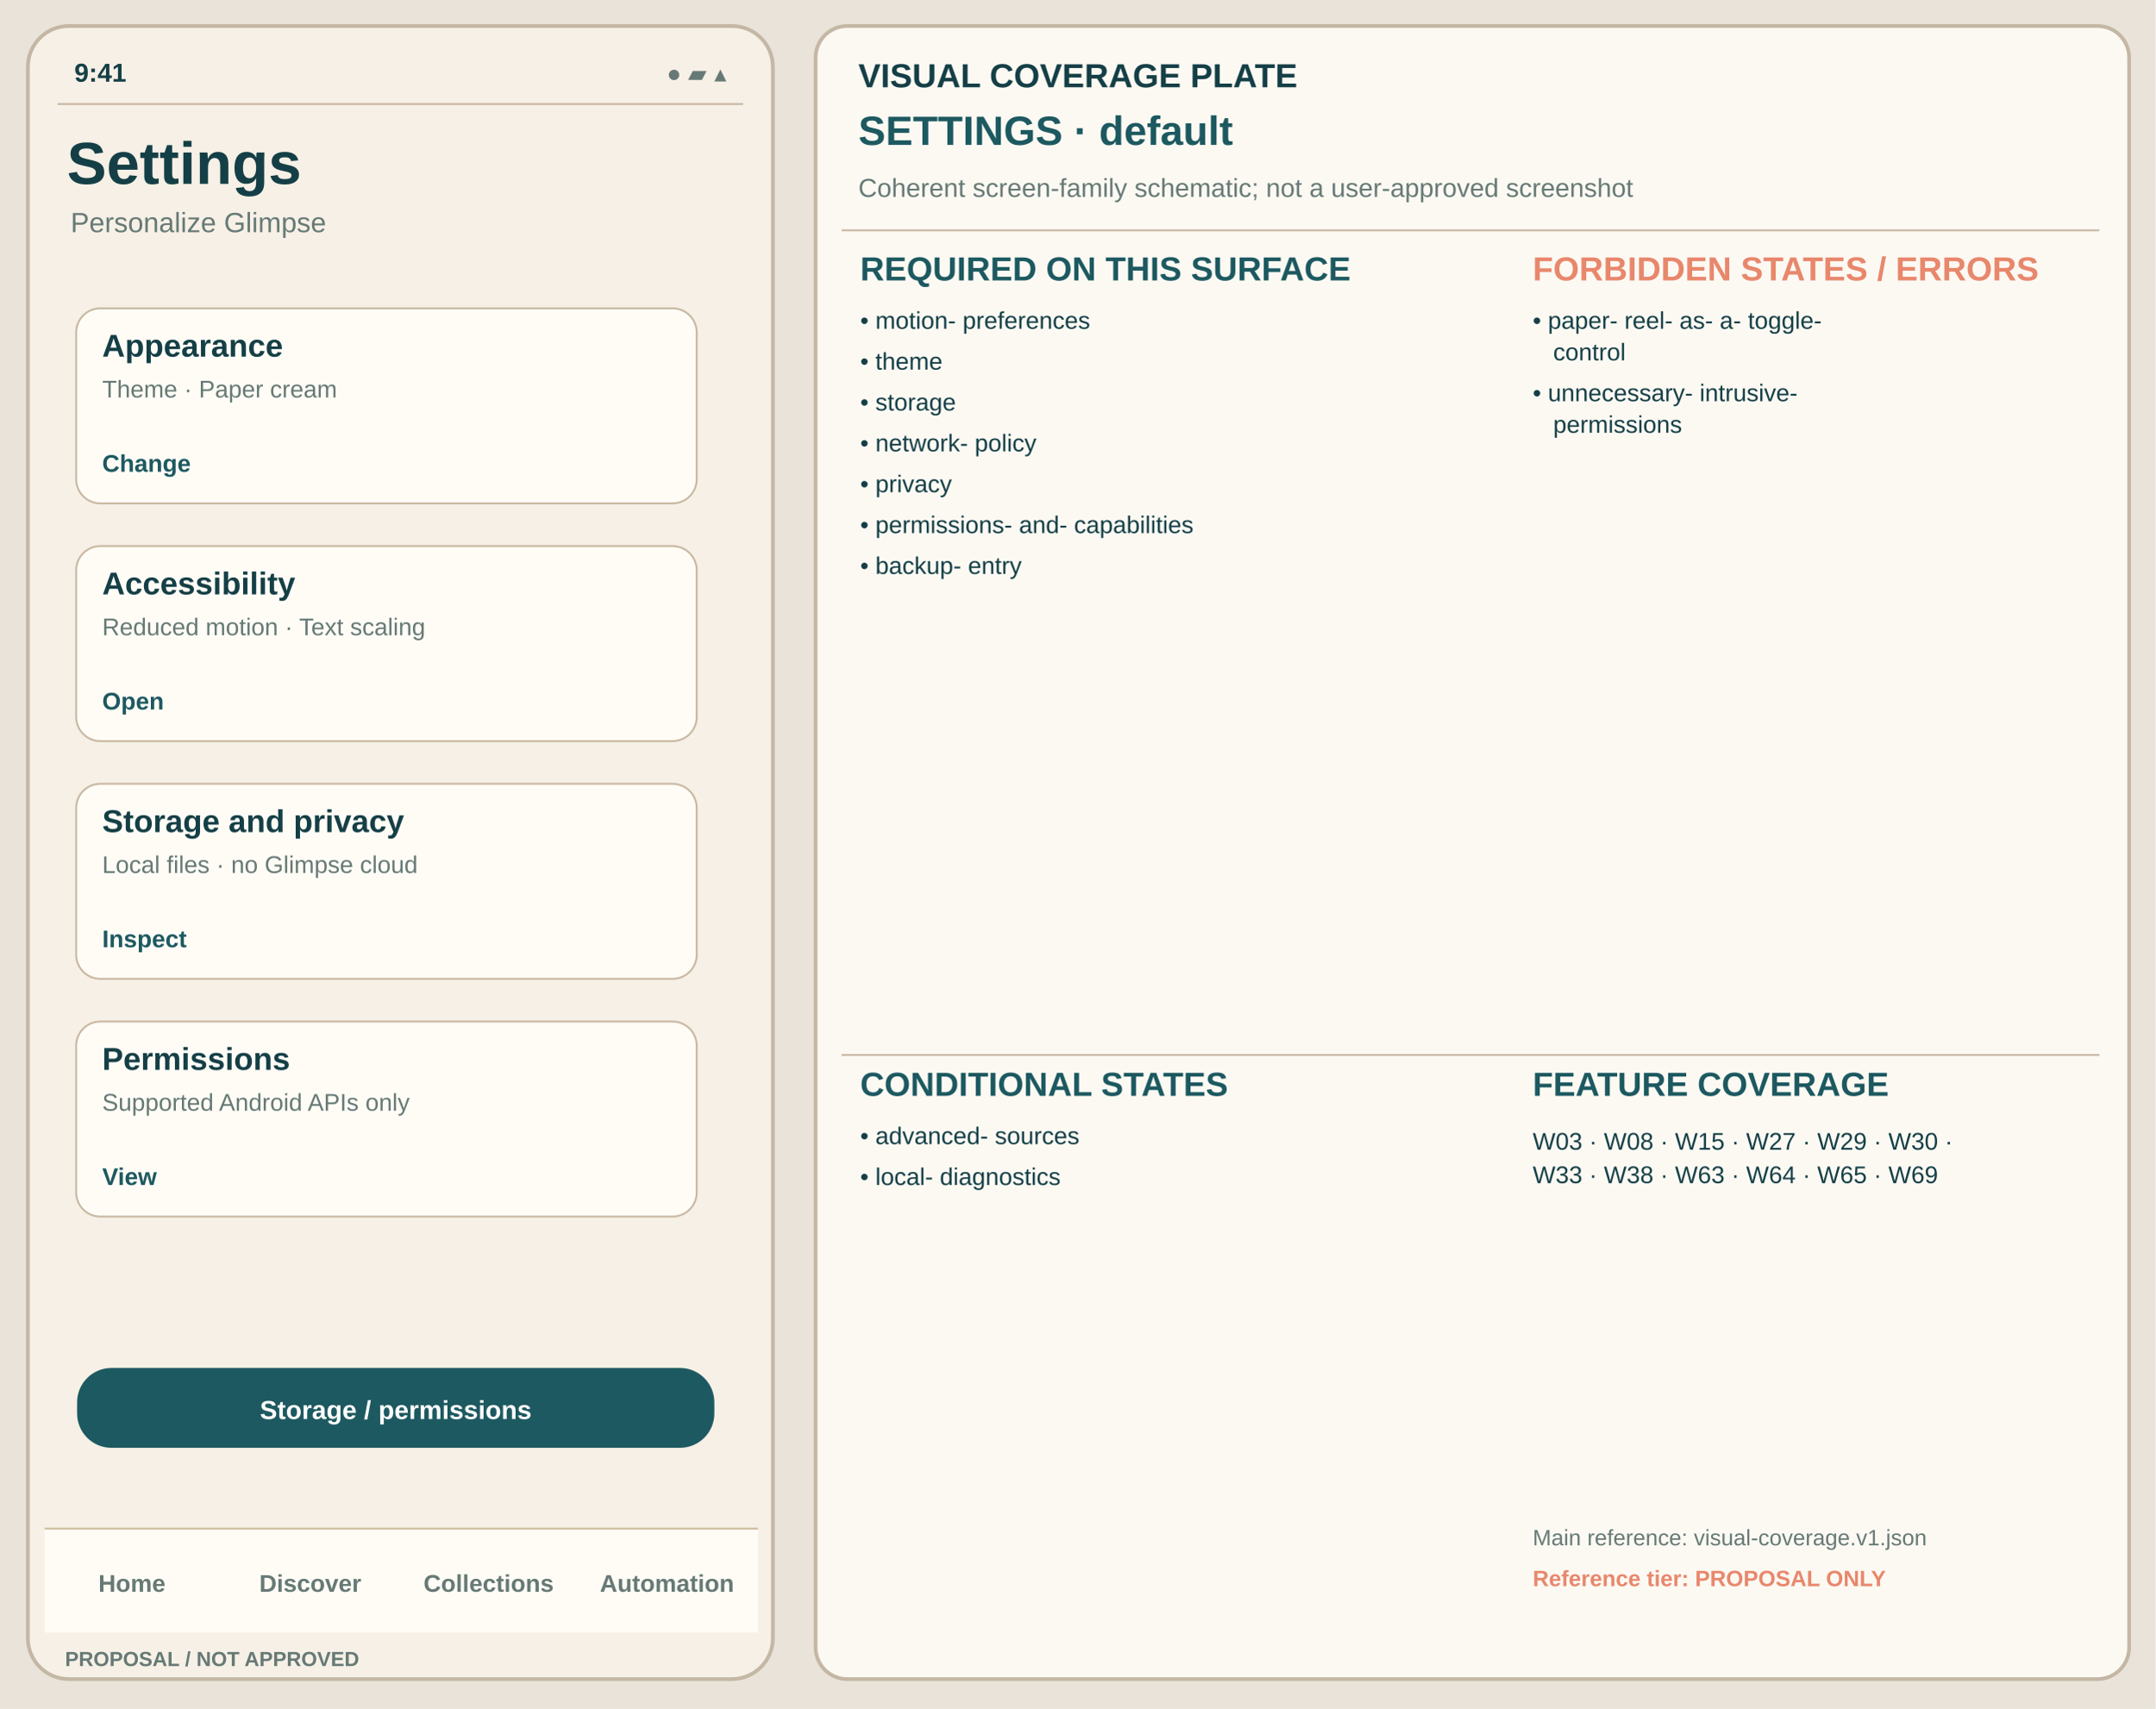
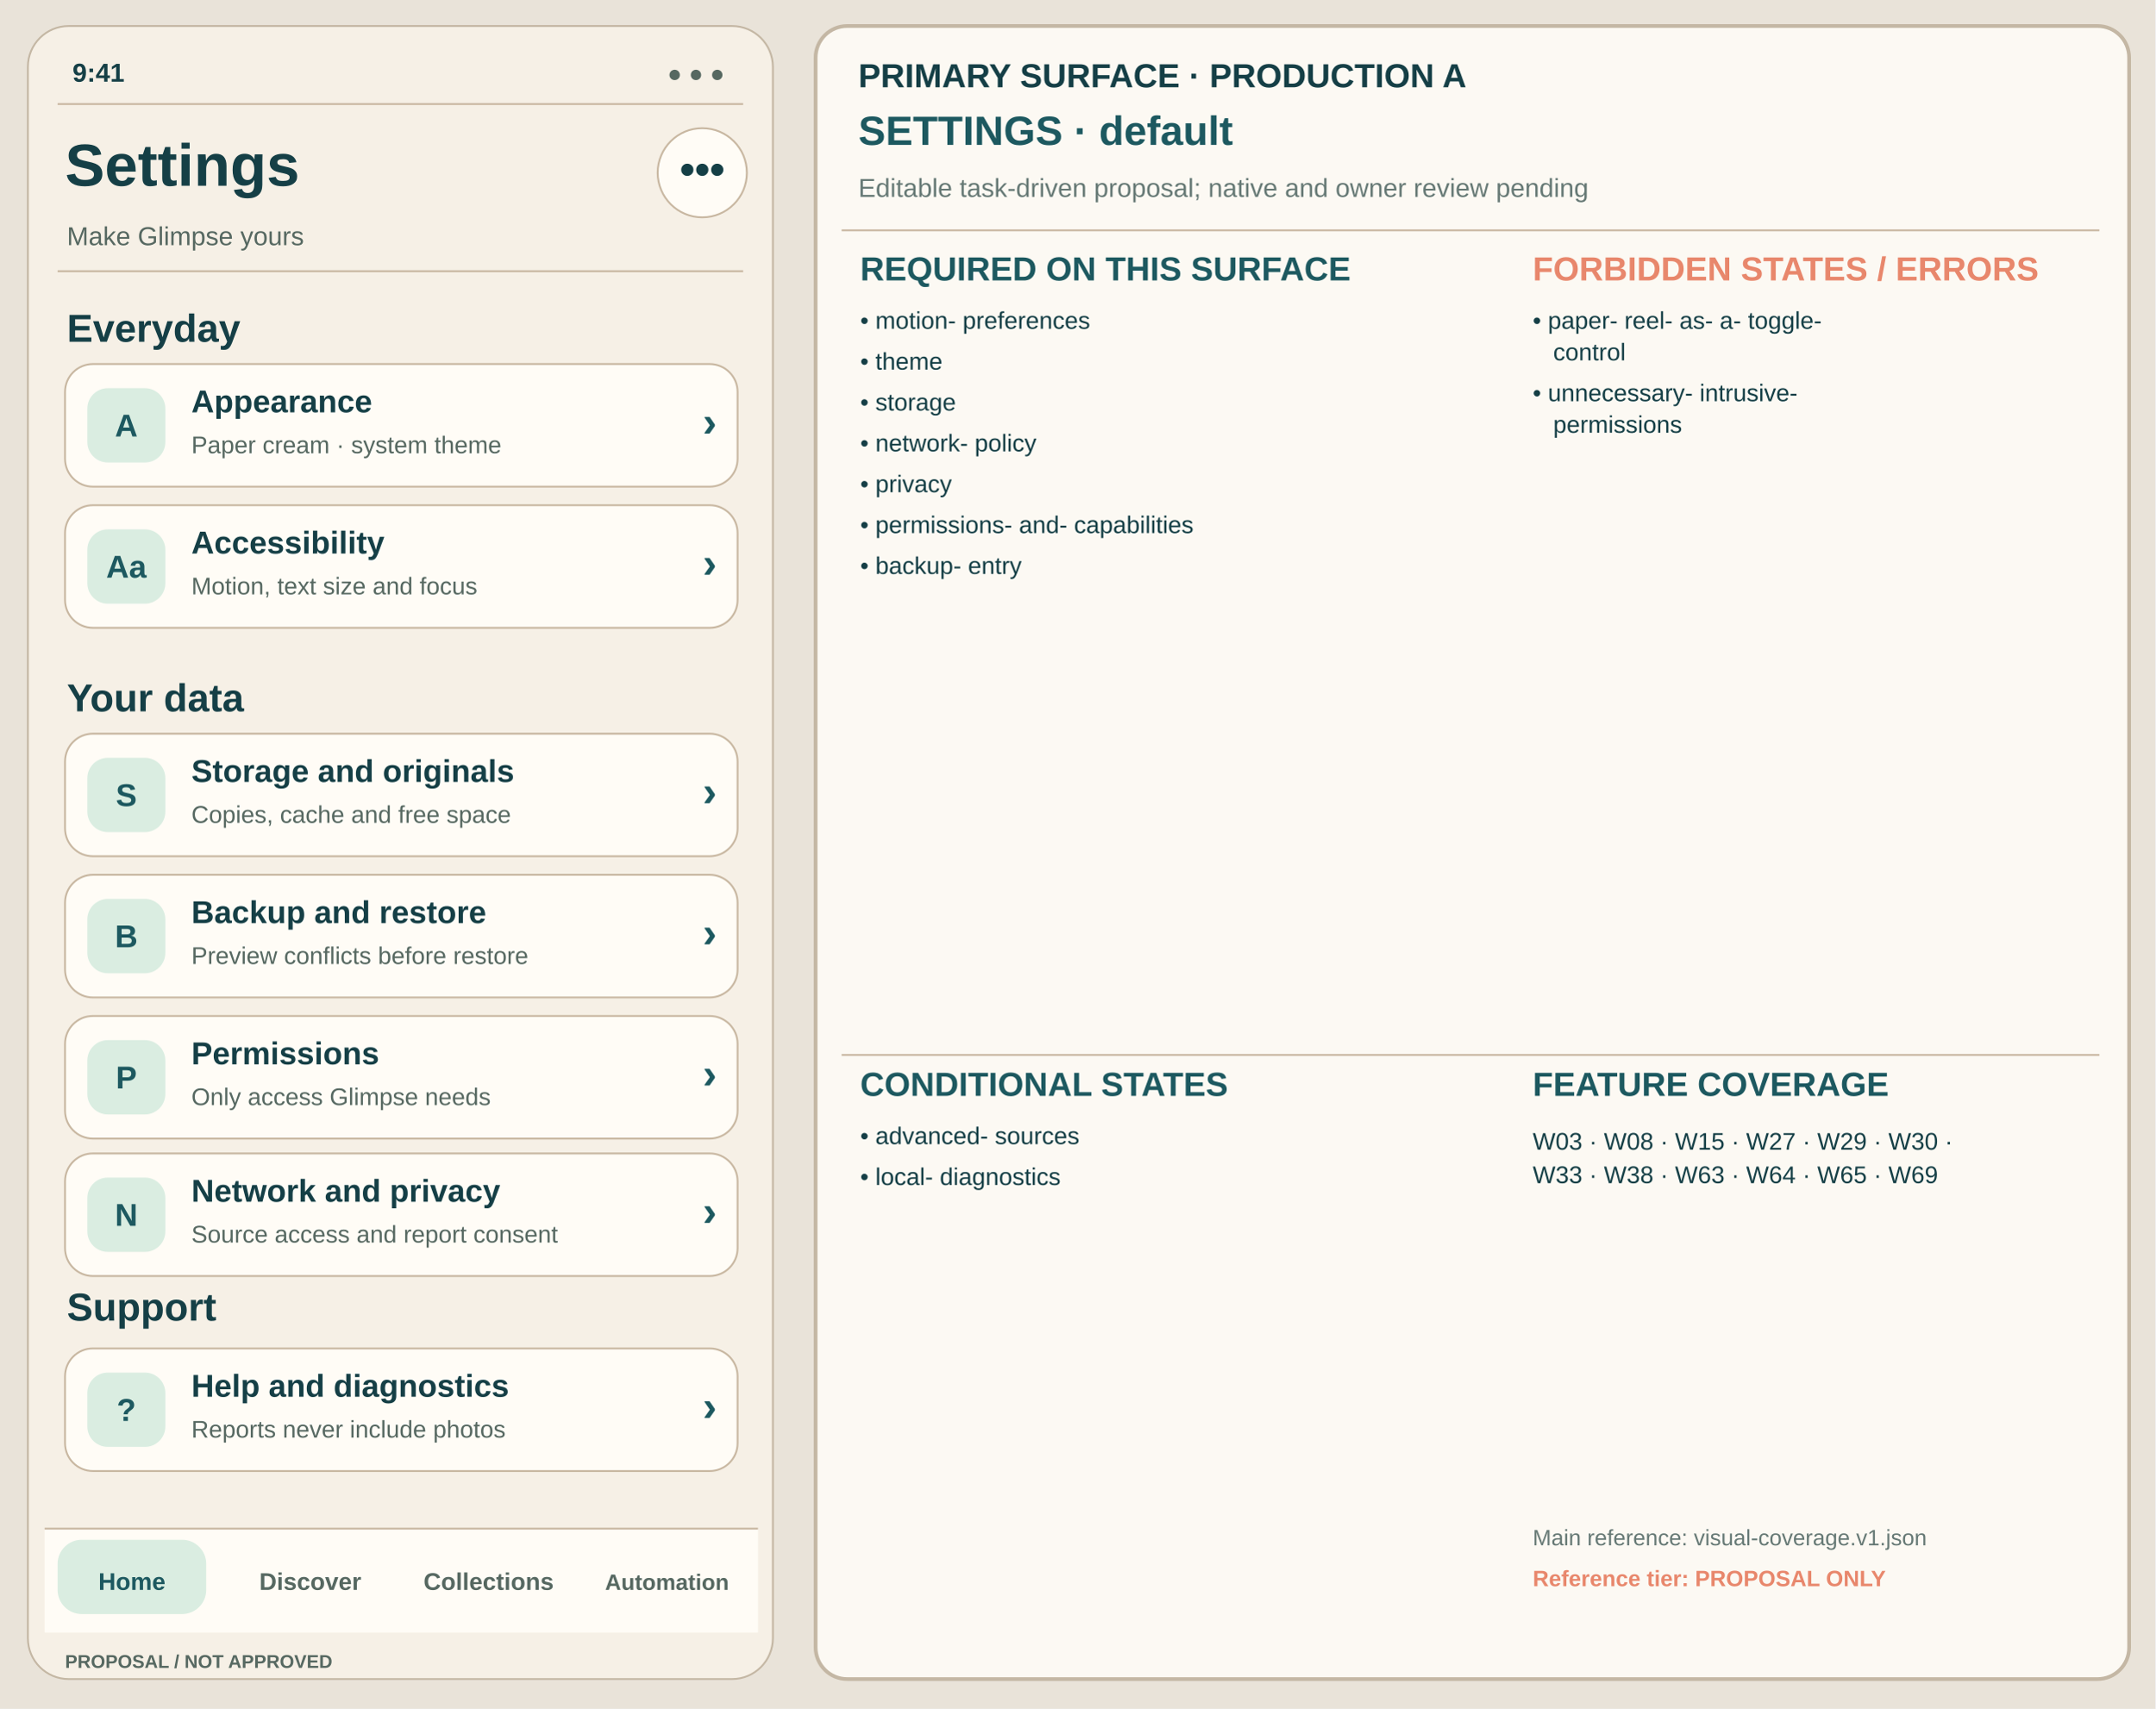
<svg xmlns="http://www.w3.org/2000/svg" width="1160" height="920" viewBox="0 0 1160 920" role="img" aria-label="Proposed Glimpse settings annotated layout, default state, not yet approved">
-   <rect width="1160" height="920" fill="#E9E3D9" />
-   <rect x="15" y="14" width="401" height="890" rx="22" fill="#F6F0E6" stroke="#C4B7A4" stroke-width="2" />
-   <text x="40" y="44" fill="#153F46" font-family="Arial,Helvetica,sans-serif" font-size="14" font-weight="650" text-anchor="start">9:41</text>
-   <text x="391" y="44" fill="#667975" font-family="Arial,Helvetica,sans-serif" font-size="13" font-weight="400" text-anchor="end">● ▰ ▴</text>
-   <path d="M31 56 L400 56" stroke="#C8B7A1" stroke-width="1" fill="none" />
-   <text x="36" y="99" fill="#153F46" font-family="Arial,Helvetica,sans-serif" font-size="32" font-weight="700" text-anchor="start">Settings</text>
-   <text x="38" y="125" fill="#667975" font-family="Arial,Helvetica,sans-serif" font-size="15" font-weight="400" text-anchor="start">Personalize Glimpse</text>
-   <rect x="41" y="166" width="334" height="105" rx="13" fill="#FFFCF6" stroke="#C8B7A1" stroke-width="1" />
-   <text x="55" y="192" fill="#153F46" font-family="Arial,Helvetica,sans-serif" font-size="17" font-weight="650" text-anchor="start">Appearance</text>
-   <text x="55" y="214" fill="#667975" font-family="Arial,Helvetica,sans-serif" font-size="13" font-weight="400" text-anchor="start">Theme · Paper cream</text>
-   <text x="55" y="254" fill="#1D5960" font-family="Arial,Helvetica,sans-serif" font-size="13" font-weight="650" text-anchor="start">Change</text>
-   <rect x="41" y="294" width="334" height="105" rx="13" fill="#FFFCF6" stroke="#C8B7A1" stroke-width="1" />
-   <text x="55" y="320" fill="#153F46" font-family="Arial,Helvetica,sans-serif" font-size="17" font-weight="650" text-anchor="start">Accessibility</text>
-   <text x="55" y="342" fill="#667975" font-family="Arial,Helvetica,sans-serif" font-size="13" font-weight="400" text-anchor="start">Reduced motion · Text scaling</text>
-   <text x="55" y="382" fill="#1D5960" font-family="Arial,Helvetica,sans-serif" font-size="13" font-weight="650" text-anchor="start">Open</text>
-   <rect x="41" y="422" width="334" height="105" rx="13" fill="#FFFCF6" stroke="#C8B7A1" stroke-width="1" />
-   <text x="55" y="448" fill="#153F46" font-family="Arial,Helvetica,sans-serif" font-size="17" font-weight="650" text-anchor="start">Storage and privacy</text>
-   <text x="55" y="470" fill="#667975" font-family="Arial,Helvetica,sans-serif" font-size="13" font-weight="400" text-anchor="start">Local files · no Glimpse cloud</text>
-   <text x="55" y="510" fill="#1D5960" font-family="Arial,Helvetica,sans-serif" font-size="13" font-weight="650" text-anchor="start">Inspect</text>
-   <rect x="41" y="550" width="334" height="105" rx="13" fill="#FFFCF6" stroke="#C8B7A1" stroke-width="1" />
-   <text x="55" y="576" fill="#153F46" font-family="Arial,Helvetica,sans-serif" font-size="17" font-weight="650" text-anchor="start">Permissions</text>
-   <text x="55" y="598" fill="#667975" font-family="Arial,Helvetica,sans-serif" font-size="13" font-weight="400" text-anchor="start">Supported Android APIs only</text>
-   <text x="55" y="638" fill="#1D5960" font-family="Arial,Helvetica,sans-serif" font-size="13" font-weight="650" text-anchor="start">View</text>
-   <rect x="42" y="737" width="342" height="42" rx="18" fill="#1D5960" stroke="#1D5960" stroke-width="1" />
-   <text x="213" y="764" fill="#FFFFFF" font-family="Arial,Helvetica,sans-serif" font-size="14" font-weight="650" text-anchor="middle">Storage / permissions</text>
-   <rect x="24" y="823" width="384" height="56" rx="0" fill="#FFFCF6" stroke="none" stroke-width="1" />
-   <path d="M24 823 L408 823" stroke="#CEBC9F" stroke-width="1" fill="none" />
-   <text x="71" y="857" fill="#667975" font-family="Arial,Helvetica,sans-serif" font-size="13" font-weight="600" text-anchor="middle">Home</text>
-   <text x="167" y="857" fill="#667975" font-family="Arial,Helvetica,sans-serif" font-size="13" font-weight="600" text-anchor="middle">Discover</text>
-   <text x="263" y="857" fill="#667975" font-family="Arial,Helvetica,sans-serif" font-size="13" font-weight="600" text-anchor="middle">Collections</text>
-   <text x="359" y="857" fill="#667975" font-family="Arial,Helvetica,sans-serif" font-size="13" font-weight="600" text-anchor="middle">Automation</text>
-   <text x="35" y="897" fill="#667975" font-family="Arial,Helvetica,sans-serif" font-size="11" font-weight="650" text-anchor="start">PROPOSAL / NOT APPROVED</text>
+   <rect x="0" y="0" width="1160" height="920" rx="0" fill="#E9E3D9" stroke="none" />
+   <rect x="15" y="14" width="401" height="890" rx="22" fill="#F6F0E6" stroke="#C4B7A4" />
+   <text x="39" y="44" fill="#153F46" font-size="14" font-weight="700" font-family="Arial,Helvetica,sans-serif" text-anchor="start">9:41</text>
+   <text x="390" y="44" fill="#566861" font-size="13" font-weight="600" font-family="Arial,Helvetica,sans-serif" text-anchor="end">●  ●  ●</text>
+   <path d="M31 56 H400 M31 146 H400" stroke="#C8B7A1" stroke-width="1" />
+   <text x="35" y="100" fill="#153F46" font-size="32" font-weight="700" font-family="Arial,Helvetica,sans-serif" text-anchor="start">Settings</text>
+   <rect x="354" y="69" width="48" height="48" rx="24" fill="#FFFCF6" stroke="#C8B7A1" />
+   <text x="378" y="99" fill="#153F46" font-size="23" font-weight="700" font-family="Arial,Helvetica,sans-serif" text-anchor="middle">•••</text>
+   <text x="36" y="132" fill="#566861" font-size="14" font-weight="500" font-family="Arial,Helvetica,sans-serif" text-anchor="start">Make Glimpse yours</text>
+   <text x="36" y="184" fill="#153F46" font-size="21" font-weight="700" font-family="Arial,Helvetica,sans-serif" text-anchor="start">Everyday</text>
+   <rect x="35" y="196" width="362" height="66" rx="15" fill="#FFFCF6" stroke="#C8B7A1" />
+   <rect x="47" y="209" width="42" height="40" rx="11" fill="#DAEDE1" stroke="none" />
+   <text x="68" y="235" fill="#1D5960" font-size="17" font-weight="700" font-family="Arial,Helvetica,sans-serif" text-anchor="middle">A</text>
+   <text x="103" y="222" fill="#153F46" font-size="17" font-weight="700" font-family="Arial,Helvetica,sans-serif" text-anchor="start">Appearance</text>
+   <text x="103" y="244" fill="#566861" font-size="13" font-weight="500" font-family="Arial,Helvetica,sans-serif" text-anchor="start">Paper cream · system theme</text>
+   <text x="382" y="235" fill="#1D5960" font-size="23" font-weight="600" font-family="Arial,Helvetica,sans-serif" text-anchor="middle">›</text>
+   <rect x="35" y="272" width="362" height="66" rx="15" fill="#FFFCF6" stroke="#C8B7A1" />
+   <rect x="47" y="285" width="42" height="40" rx="11" fill="#DAEDE1" stroke="none" />
+   <text x="68" y="311" fill="#1D5960" font-size="17" font-weight="700" font-family="Arial,Helvetica,sans-serif" text-anchor="middle">Aa</text>
+   <text x="103" y="298" fill="#153F46" font-size="17" font-weight="700" font-family="Arial,Helvetica,sans-serif" text-anchor="start">Accessibility</text>
+   <text x="103" y="320" fill="#566861" font-size="13" font-weight="500" font-family="Arial,Helvetica,sans-serif" text-anchor="start">Motion, text size and focus</text>
+   <text x="382" y="311" fill="#1D5960" font-size="23" font-weight="600" font-family="Arial,Helvetica,sans-serif" text-anchor="middle">›</text>
+   <text x="36" y="383" fill="#153F46" font-size="21" font-weight="700" font-family="Arial,Helvetica,sans-serif" text-anchor="start">Your data</text>
+   <rect x="35" y="395" width="362" height="66" rx="15" fill="#FFFCF6" stroke="#C8B7A1" />
+   <rect x="47" y="408" width="42" height="40" rx="11" fill="#DAEDE1" stroke="none" />
+   <text x="68" y="434" fill="#1D5960" font-size="17" font-weight="700" font-family="Arial,Helvetica,sans-serif" text-anchor="middle">S</text>
+   <text x="103" y="421" fill="#153F46" font-size="17" font-weight="700" font-family="Arial,Helvetica,sans-serif" text-anchor="start">Storage and originals</text>
+   <text x="103" y="443" fill="#566861" font-size="13" font-weight="500" font-family="Arial,Helvetica,sans-serif" text-anchor="start">Copies, cache and free space</text>
+   <text x="382" y="434" fill="#1D5960" font-size="23" font-weight="600" font-family="Arial,Helvetica,sans-serif" text-anchor="middle">›</text>
+   <rect x="35" y="471" width="362" height="66" rx="15" fill="#FFFCF6" stroke="#C8B7A1" />
+   <rect x="47" y="484" width="42" height="40" rx="11" fill="#DAEDE1" stroke="none" />
+   <text x="68" y="510" fill="#1D5960" font-size="17" font-weight="700" font-family="Arial,Helvetica,sans-serif" text-anchor="middle">B</text>
+   <text x="103" y="497" fill="#153F46" font-size="17" font-weight="700" font-family="Arial,Helvetica,sans-serif" text-anchor="start">Backup and restore</text>
+   <text x="103" y="519" fill="#566861" font-size="13" font-weight="500" font-family="Arial,Helvetica,sans-serif" text-anchor="start">Preview conflicts before restore</text>
+   <text x="382" y="510" fill="#1D5960" font-size="23" font-weight="600" font-family="Arial,Helvetica,sans-serif" text-anchor="middle">›</text>
+   <rect x="35" y="547" width="362" height="66" rx="15" fill="#FFFCF6" stroke="#C8B7A1" />
+   <rect x="47" y="560" width="42" height="40" rx="11" fill="#DAEDE1" stroke="none" />
+   <text x="68" y="586" fill="#1D5960" font-size="17" font-weight="700" font-family="Arial,Helvetica,sans-serif" text-anchor="middle">P</text>
+   <text x="103" y="573" fill="#153F46" font-size="17" font-weight="700" font-family="Arial,Helvetica,sans-serif" text-anchor="start">Permissions</text>
+   <text x="103" y="595" fill="#566861" font-size="13" font-weight="500" font-family="Arial,Helvetica,sans-serif" text-anchor="start">Only access Glimpse needs</text>
+   <text x="382" y="586" fill="#1D5960" font-size="23" font-weight="600" font-family="Arial,Helvetica,sans-serif" text-anchor="middle">›</text>
+   <rect x="35" y="621" width="362" height="66" rx="15" fill="#FFFCF6" stroke="#C8B7A1" />
+   <rect x="47" y="634" width="42" height="40" rx="11" fill="#DAEDE1" stroke="none" />
+   <text x="68" y="660" fill="#1D5960" font-size="17" font-weight="700" font-family="Arial,Helvetica,sans-serif" text-anchor="middle">N</text>
+   <text x="103" y="647" fill="#153F46" font-size="17" font-weight="700" font-family="Arial,Helvetica,sans-serif" text-anchor="start">Network and privacy</text>
+   <text x="103" y="669" fill="#566861" font-size="13" font-weight="500" font-family="Arial,Helvetica,sans-serif" text-anchor="start">Source access and report consent</text>
+   <text x="382" y="660" fill="#1D5960" font-size="23" font-weight="600" font-family="Arial,Helvetica,sans-serif" text-anchor="middle">›</text>
+   <text x="36" y="711" fill="#153F46" font-size="21" font-weight="700" font-family="Arial,Helvetica,sans-serif" text-anchor="start">Support</text>
+   <rect x="35" y="726" width="362" height="66" rx="15" fill="#FFFCF6" stroke="#C8B7A1" />
+   <rect x="47" y="739" width="42" height="40" rx="11" fill="#DAEDE1" stroke="none" />
+   <text x="68" y="765" fill="#1D5960" font-size="17" font-weight="700" font-family="Arial,Helvetica,sans-serif" text-anchor="middle">?</text>
+   <text x="103" y="752" fill="#153F46" font-size="17" font-weight="700" font-family="Arial,Helvetica,sans-serif" text-anchor="start">Help and diagnostics</text>
+   <text x="103" y="774" fill="#566861" font-size="13" font-weight="500" font-family="Arial,Helvetica,sans-serif" text-anchor="start">Reports never include photos</text>
+   <text x="382" y="765" fill="#1D5960" font-size="23" font-weight="600" font-family="Arial,Helvetica,sans-serif" text-anchor="middle">›</text>
+   <rect x="24" y="823" width="384" height="56" rx="0" fill="#FFFCF6" stroke="none" />
+   <path d="M24 823 H408" stroke="#C8B7A1" />
+   <rect x="31" y="829" width="80" height="40" rx="13" fill="#DAEDE1" stroke="none" />
+   <text x="71" y="856" fill="#1D5960" font-size="13" font-weight="700" font-family="Arial,Helvetica,sans-serif" text-anchor="middle">Home</text>
+   <text x="167" y="856" fill="#566861" font-size="13" font-weight="600" font-family="Arial,Helvetica,sans-serif" text-anchor="middle">Discover</text>
+   <text x="263" y="856" fill="#566861" font-size="13" font-weight="600" font-family="Arial,Helvetica,sans-serif" text-anchor="middle">Collections</text>
+   <text x="359" y="856" fill="#566861" font-size="12" font-weight="600" font-family="Arial,Helvetica,sans-serif" text-anchor="middle">Automation</text>
+   <text x="35" y="898" fill="#566861" font-size="10" font-weight="700" font-family="Arial,Helvetica,sans-serif" text-anchor="start">PROPOSAL / NOT APPROVED</text>
  <rect x="439" y="14" width="707" height="890" rx="17" fill="#FCF9F3" stroke="#C4B7A4" stroke-width="2" />
-   <text x="462" y="47" fill="#153F46" font-family="Arial,Helvetica,sans-serif" font-size="18" font-weight="700" text-anchor="start">VISUAL COVERAGE PLATE</text>
+   <text x="462" y="47" fill="#153F46" font-family="Arial,Helvetica,sans-serif" font-size="18" font-weight="700" text-anchor="start">PRIMARY SURFACE · PRODUCTION A</text>
  <text x="462" y="78" fill="#1D5960" font-family="Arial,Helvetica,sans-serif" font-size="22" font-weight="700" text-anchor="start">SETTINGS · default</text>
-   <text x="462" y="106" fill="#667975" font-family="Arial,Helvetica,sans-serif" font-size="14" font-weight="400" text-anchor="start">Coherent screen-family schematic; not a user-approved screenshot</text>
+   <text x="462" y="106" fill="#667975" font-family="Arial,Helvetica,sans-serif" font-size="14" font-weight="400" text-anchor="start">Editable task-driven proposal; native and owner review pending</text>
  <path d="M453 124 L1130 124" stroke="#C8B7A1" stroke-width="1" fill="none" />
  <text x="463" y="151" fill="#1D5960" font-family="Arial,Helvetica,sans-serif" font-size="18" font-weight="700" text-anchor="start">REQUIRED ON THIS SURFACE</text>
  <text x="463" y="177" fill="#153F46" font-family="Arial,Helvetica,sans-serif" font-size="13" font-weight="400" text-anchor="start">• motion- preferences</text>
  <text x="463" y="199" fill="#153F46" font-family="Arial,Helvetica,sans-serif" font-size="13" font-weight="400" text-anchor="start">• theme</text>
  <text x="463" y="221" fill="#153F46" font-family="Arial,Helvetica,sans-serif" font-size="13" font-weight="400" text-anchor="start">• storage</text>
  <text x="463" y="243" fill="#153F46" font-family="Arial,Helvetica,sans-serif" font-size="13" font-weight="400" text-anchor="start">• network- policy</text>
  <text x="463" y="265" fill="#153F46" font-family="Arial,Helvetica,sans-serif" font-size="13" font-weight="400" text-anchor="start">• privacy</text>
  <text x="463" y="287" fill="#153F46" font-family="Arial,Helvetica,sans-serif" font-size="13" font-weight="400" text-anchor="start">• permissions- and- capabilities</text>
  <text x="463" y="309" fill="#153F46" font-family="Arial,Helvetica,sans-serif" font-size="13" font-weight="400" text-anchor="start">• backup- entry</text>
  <text x="825" y="151" fill="#E8876C" font-family="Arial,Helvetica,sans-serif" font-size="18" font-weight="700" text-anchor="start">FORBIDDEN STATES / ERRORS</text>
  <text x="825" y="177" fill="#153F46" font-family="Arial,Helvetica,sans-serif" font-size="13" font-weight="400" text-anchor="start">• paper- reel- as- a- toggle-</text>
  <text x="836" y="194" fill="#153F46" font-family="Arial,Helvetica,sans-serif" font-size="13" font-weight="400" text-anchor="start">control</text>
  <text x="825" y="216" fill="#153F46" font-family="Arial,Helvetica,sans-serif" font-size="13" font-weight="400" text-anchor="start">• unnecessary- intrusive-</text>
  <text x="836" y="233" fill="#153F46" font-family="Arial,Helvetica,sans-serif" font-size="13" font-weight="400" text-anchor="start">permissions</text>
  <path d="M453 568 L1130 568" stroke="#C8B7A1" stroke-width="1" fill="none" />
  <text x="463" y="590" fill="#1D5960" font-family="Arial,Helvetica,sans-serif" font-size="18" font-weight="700" text-anchor="start">CONDITIONAL STATES</text>
  <text x="463" y="616" fill="#153F46" font-family="Arial,Helvetica,sans-serif" font-size="13" font-weight="400" text-anchor="start">• advanced- sources</text>
  <text x="463" y="638" fill="#153F46" font-family="Arial,Helvetica,sans-serif" font-size="13" font-weight="400" text-anchor="start">• local- diagnostics</text>
  <text x="825" y="590" fill="#1D5960" font-family="Arial,Helvetica,sans-serif" font-size="18" font-weight="700" text-anchor="start">FEATURE COVERAGE</text>
  <text x="825" y="619" fill="#153F46" font-family="Arial,Helvetica,sans-serif" font-size="13" font-weight="400" text-anchor="start">W03 · W08 · W15 · W27 · W29 · W30 ·</text>
  <text x="825" y="637" fill="#153F46" font-family="Arial,Helvetica,sans-serif" font-size="13" font-weight="400" text-anchor="start">W33 · W38 · W63 · W64 · W65 · W69</text>
  <text x="825" y="832" fill="#667975" font-family="Arial,Helvetica,sans-serif" font-size="12" font-weight="400" text-anchor="start">Main reference: visual-coverage.v1.json</text>
  <text x="825" y="854" fill="#E8876C" font-family="Arial,Helvetica,sans-serif" font-size="12" font-weight="700" text-anchor="start">Reference tier: PROPOSAL ONLY</text>
</svg>
